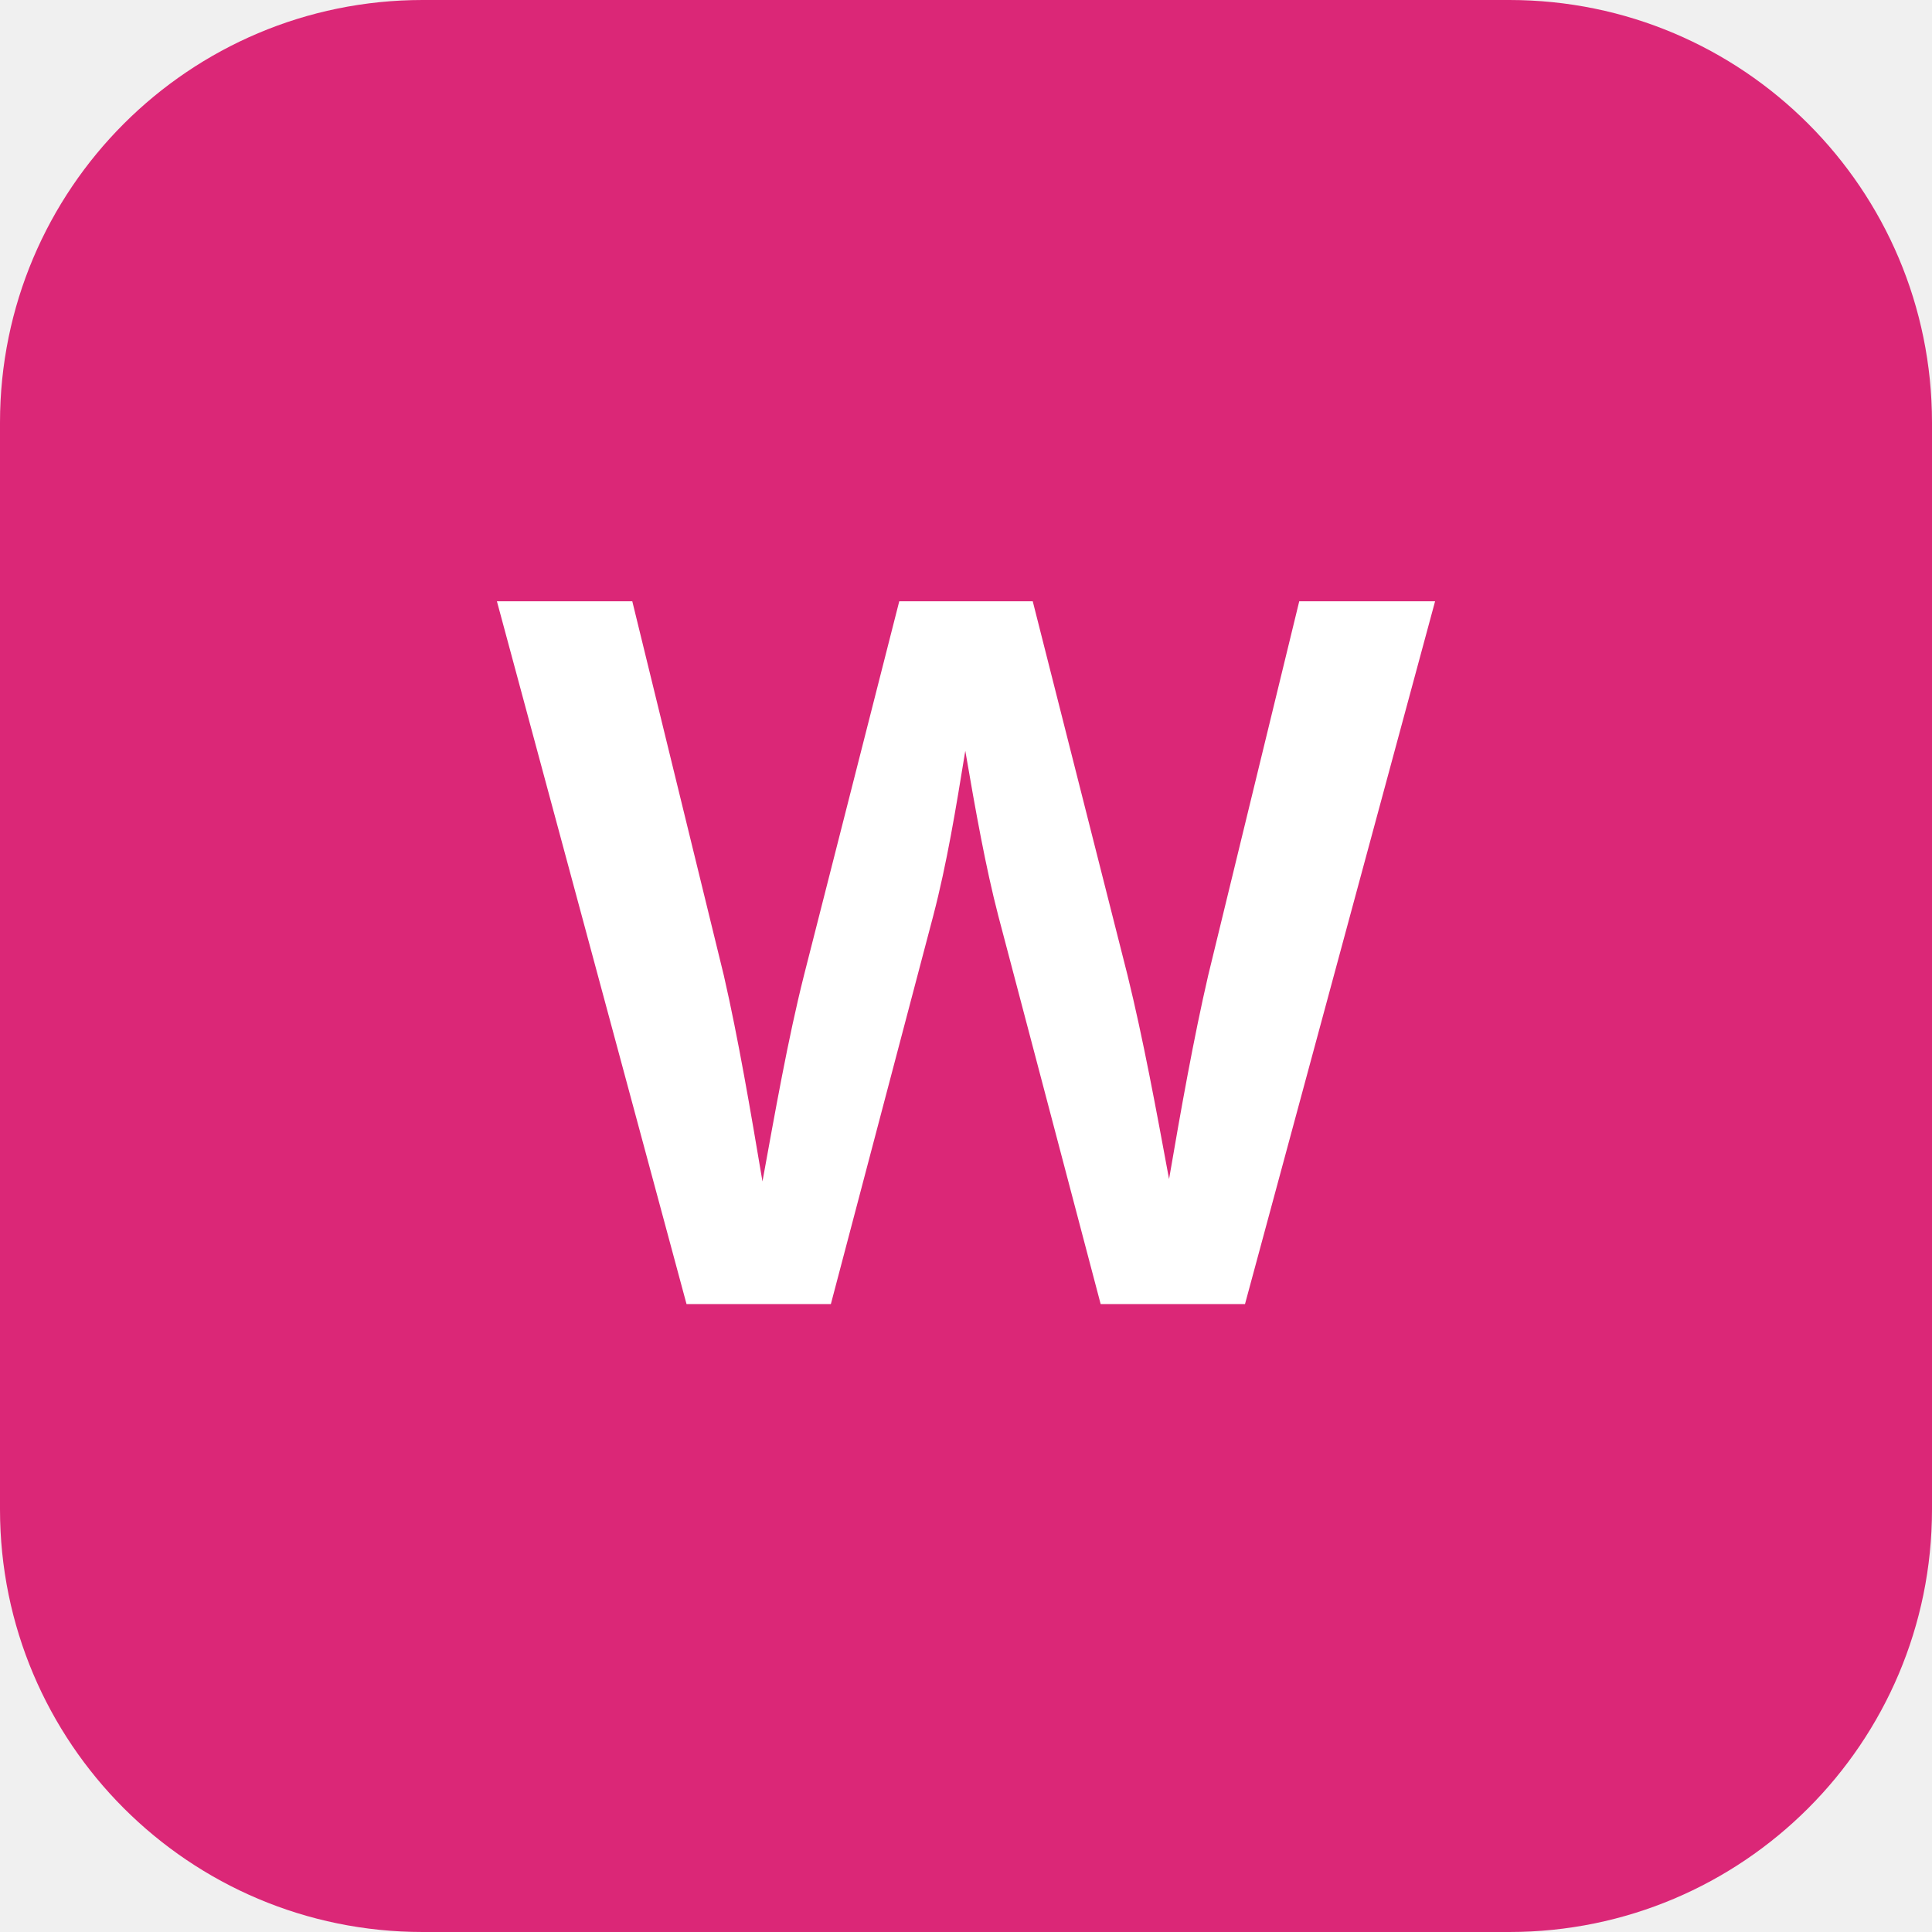
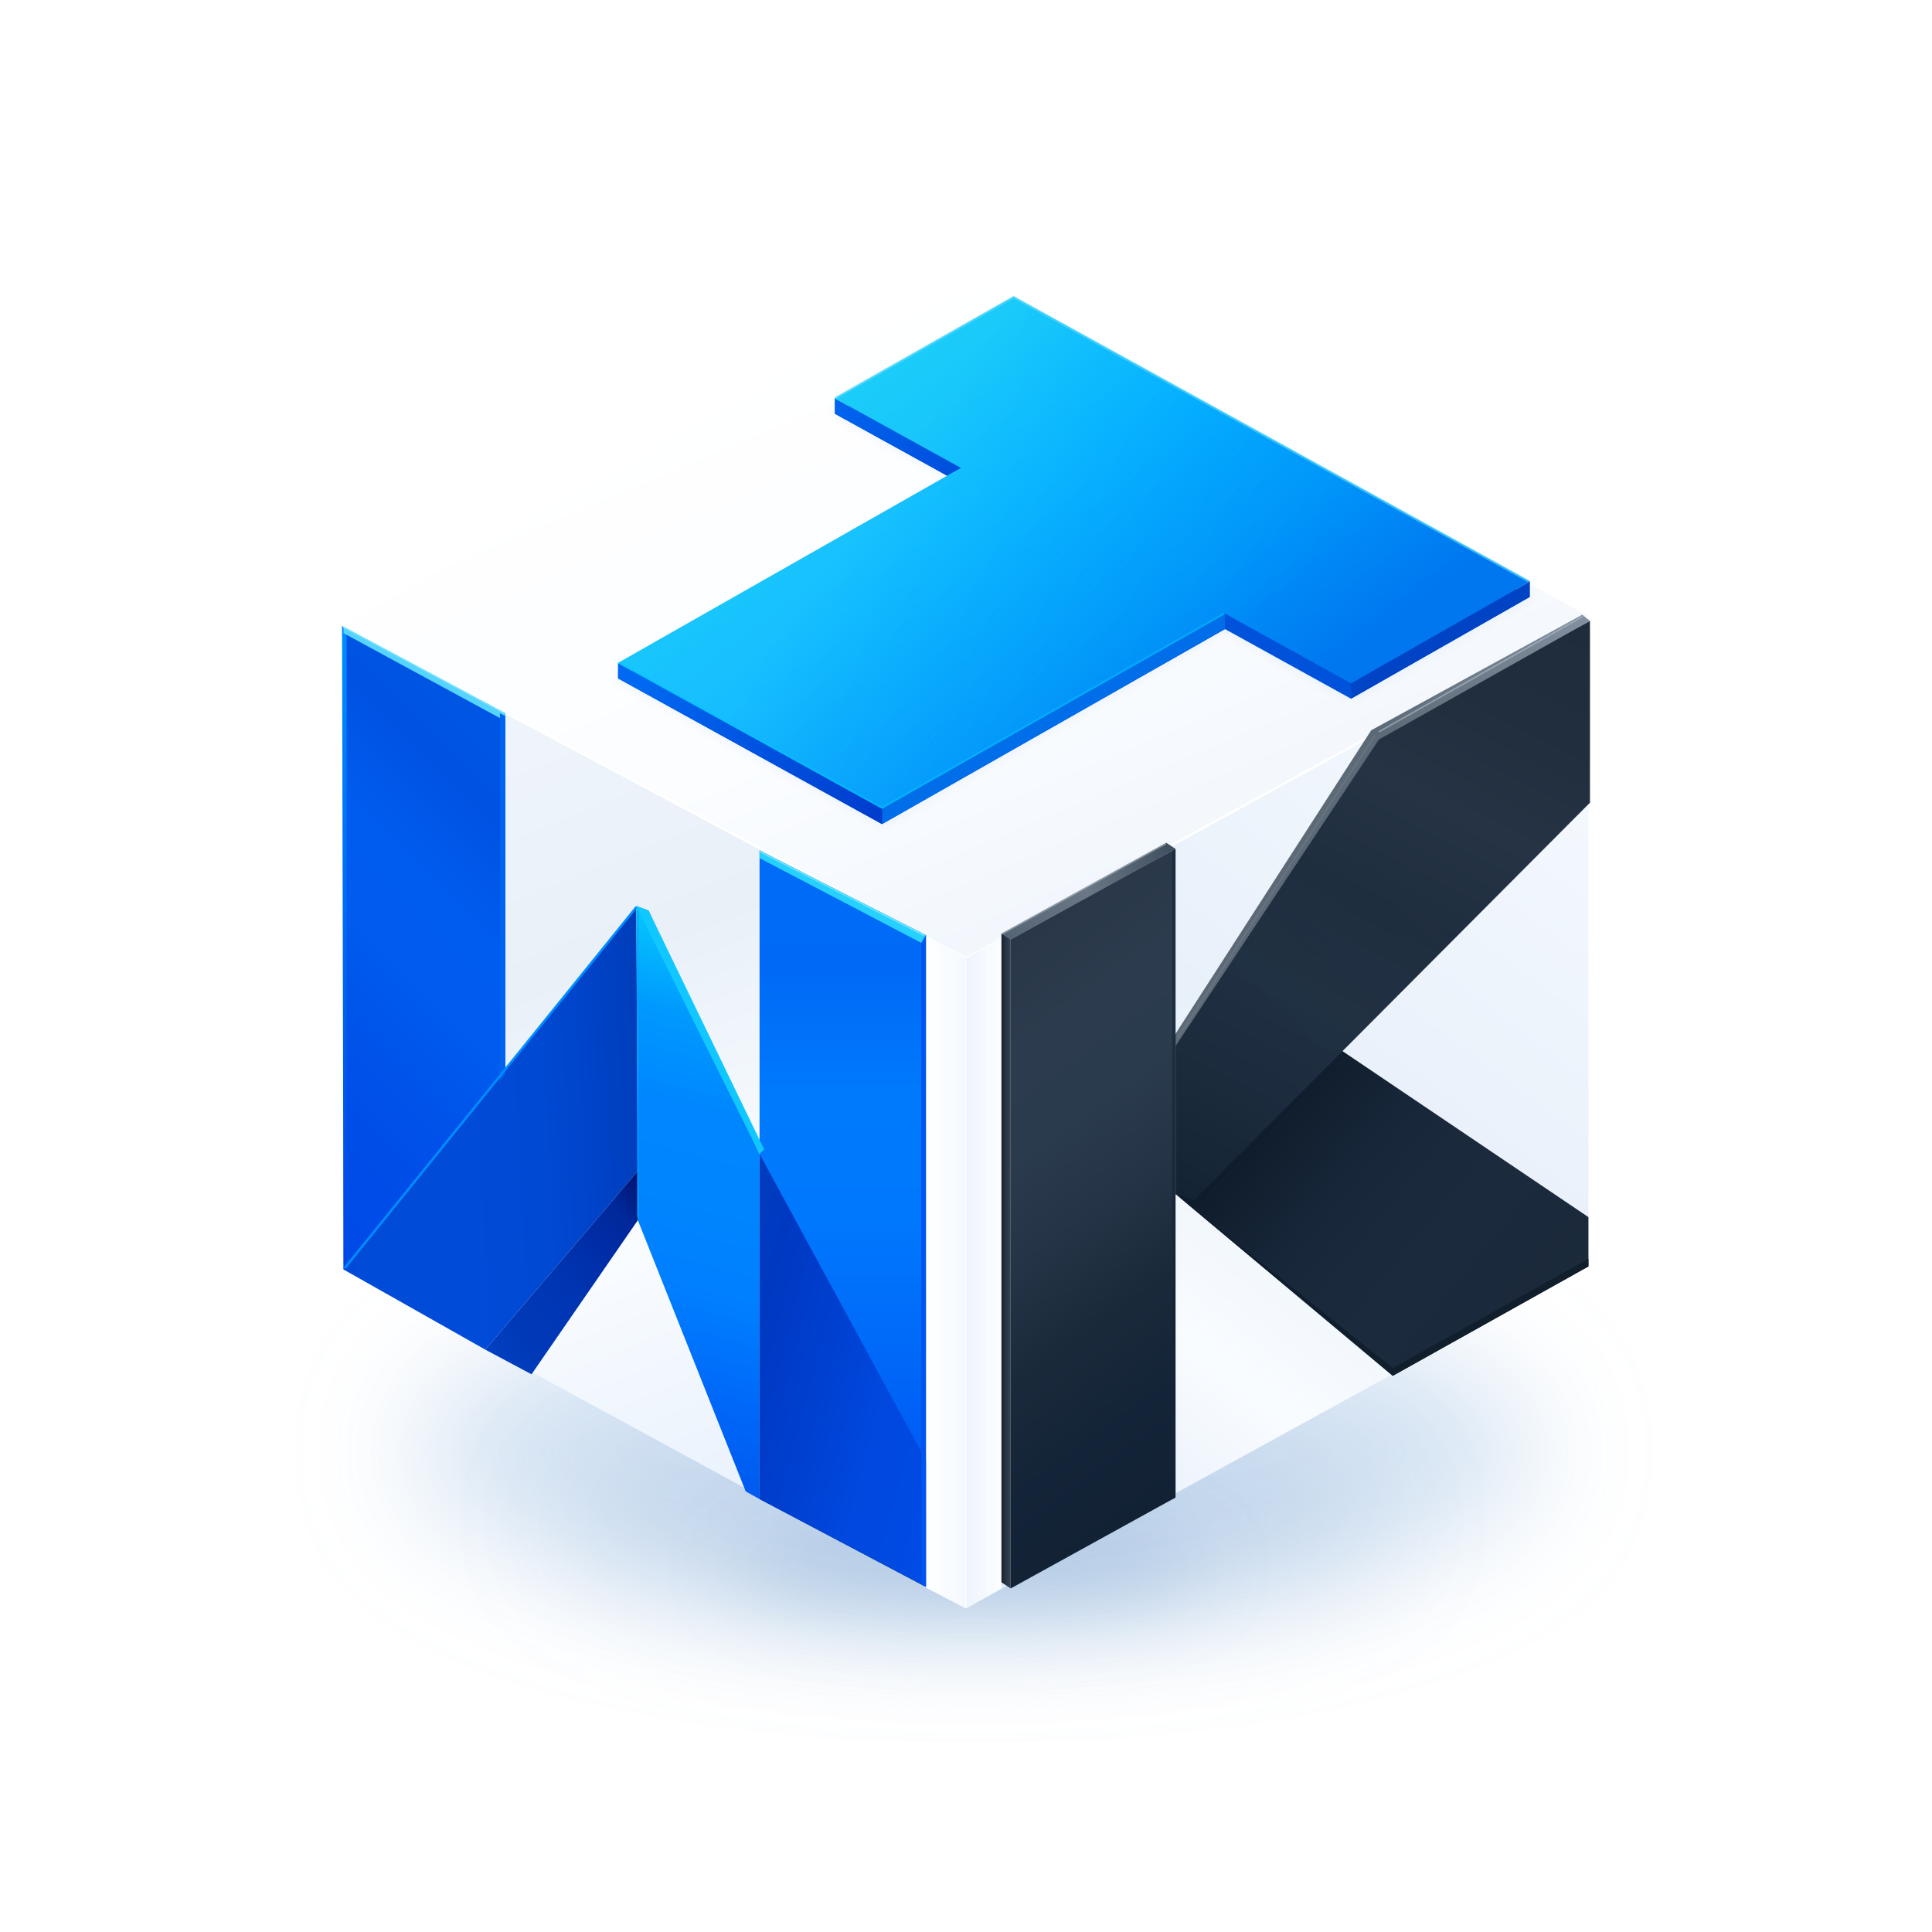
- <svg xmlns="http://www.w3.org/2000/svg" viewBox="0 0 64 64">
-   <rect width="64" height="64" rx="14" fill="#db2777" />
-   <text x="32" y="32" dy="0.35em" text-anchor="middle" font-family="ui-sans-serif, system-ui, -apple-system, sans-serif" font-size="32" font-weight="600" fill="#ffffff">W</text>
+ <svg xmlns="http://www.w3.org/2000/svg" width="1254" height="1254" viewBox="0 0 1254 1254" fill="none" role="img" aria-labelledby="logo-title logo-description">
+   <defs>
+     <linearGradient id="grad-cube-top" gradientUnits="userSpaceOnUse" x1="520" y1="200" x2="697" y2="618">
+       <stop stop-color="#ffffff" />
+       <stop offset=".57" stop-color="#fbfdff" />
+       <stop offset="1" stop-color="#f1f6fc" />
+     </linearGradient>
+     <linearGradient id="grad-cube-left" gradientUnits="userSpaceOnUse" x1="340" y1="441" x2="568" y2="1000">
+       <stop stop-color="#f0f5fb" />
+       <stop offset=".31" stop-color="#e9f0f8" />
+       <stop offset=".61" stop-color="#f9fcff" />
+       <stop offset="1" stop-color="#e4eefb" />
+     </linearGradient>
+     <linearGradient id="grad-cube-right" gradientUnits="userSpaceOnUse" x1="1026" y1="483" x2="652" y2="986">
+       <stop stop-color="#f5f9fe" />
+       <stop offset=".45" stop-color="#e8f0fa" />
+       <stop offset=".74" stop-color="#f9fcff" />
+       <stop offset="1" stop-color="#e2ecf9" />
+     </linearGradient>
+     <linearGradient id="grad-front-seam-left" gradientUnits="userSpaceOnUse" x1="599" y1="800" x2="627" y2="800">
+       <stop stop-color="#ffffff" />
+       <stop offset="1" stop-color="#f4f9ff" />
+     </linearGradient>
+     <linearGradient id="grad-front-seam-right" gradientUnits="userSpaceOnUse" x1="627" y1="800" x2="653" y2="800">
+       <stop stop-color="#edf4fd" />
+       <stop offset="1" stop-color="#ffffff" />
+     </linearGradient>
+     <linearGradient id="grad-t-face" gradientUnits="userSpaceOnUse" x1="581" y1="209" x2="792" y2="488">
+       <stop stop-color="#05c7f5" />
+       <stop offset=".38" stop-color="#00aeff" />
+       <stop offset=".72" stop-color="#0095fa" />
+       <stop offset="1" stop-color="#0077ef" />
+     </linearGradient>
+     <linearGradient id="grad-t-front-bevel" gradientUnits="userSpaceOnUse" x1="415" y1="439" x2="579" y2="536">
+       <stop stop-color="#0069f2" />
+       <stop offset="1" stop-color="#003acc" />
+     </linearGradient>
+     <linearGradient id="grad-t-right-bevel" gradientUnits="userSpaceOnUse" x1="796" y1="398" x2="884" y2="454">
+       <stop stop-color="#006de9" />
+       <stop offset="1" stop-color="#0043c4" />
+     </linearGradient>
+     <linearGradient id="grad-t-plane-light" gradientUnits="userSpaceOnUse" x1="601" y1="278" x2="810" y2="426">
+       <stop stop-color="#52e4ff" stop-opacity=".28" />
+       <stop offset="1" stop-color="#00b4ff" stop-opacity="0" />
+     </linearGradient>
+     <linearGradient id="grad-w-upright-left" gradientUnits="userSpaceOnUse" x1="369.12" y1="504.12" x2="136.12" y2="737.12">
+       <stop offset="0" stop-color="#0057e4" />
+       <stop offset="0.167" stop-color="#0052e2" />
+       <stop offset="0.333" stop-color="#005cee" />
+       <stop offset="0.5" stop-color="#005bee" />
+       <stop offset="0.667" stop-color="#0052e9" />
+       <stop offset="0.833" stop-color="#004ce8" />
+       <stop offset="1" stop-color="#004be8" />
+     </linearGradient>
+     <linearGradient id="grad-w-left-diagonal" gradientUnits="userSpaceOnUse" x1="421.90" y1="757.77" x2="220.08" y2="768.35">
+       <stop offset="0" stop-color="#003dba" />
+       <stop offset="0.167" stop-color="#0043c8" />
+       <stop offset="0.333" stop-color="#0049d2" />
+       <stop offset="0.5" stop-color="#004ad6" />
+       <stop offset="0.667" stop-color="#004cd9" />
+       <stop offset="0.833" stop-color="#004cd9" />
+       <stop offset="1" stop-color="#004ad7" />
+     </linearGradient>
+     <linearGradient id="grad-w-left-inner-bevel" gradientUnits="userSpaceOnUse" x1="431.60" y1="781.74" x2="315.08" y2="876.10">
+       <stop offset="0" stop-color="#01126e" />
+       <stop offset="0.167" stop-color="#002899" />
+       <stop offset="0.333" stop-color="#002da7" />
+       <stop offset="0.5" stop-color="#0033af" />
+       <stop offset="0.667" stop-color="#0037b6" />
+       <stop offset="0.833" stop-color="#0039b7" />
+       <stop offset="1" stop-color="#0040c1" />
+     </linearGradient>
+     <linearGradient id="grad-w-centre-diagonal" gradientUnits="userSpaceOnUse" x1="497.53" y1="610.65" x2="406.64" y2="949.86">
+       <stop offset="0" stop-color="#06c7fd" />
+       <stop offset="0.167" stop-color="#009afe" />
+       <stop offset="0.333" stop-color="#0086fe" />
+       <stop offset="0.5" stop-color="#0085fe" />
+       <stop offset="0.667" stop-color="#007efe" />
+       <stop offset="0.833" stop-color="#0069f9" />
+       <stop offset="1" stop-color="#005af0" />
+     </linearGradient>
+     <linearGradient id="grad-w-upright-right" gradientUnits="userSpaceOnUse" x1="536.20" y1="552.00" x2="536.20" y2="1030.00">
+       <stop offset="0" stop-color="#006cf8" />
+       <stop offset="0.167" stop-color="#006af6" />
+       <stop offset="0.333" stop-color="#007afd" />
+       <stop offset="0.5" stop-color="#0078fd" />
+       <stop offset="0.667" stop-color="#006af9" />
+       <stop offset="0.833" stop-color="#005af4" />
+       <stop offset="1" stop-color="#000000" />
+     </linearGradient>
+     <linearGradient id="grad-w-right-fold" gradientUnits="userSpaceOnUse" x1="452.62" y1="899.71" x2="623.63" y2="945.53">
+       <stop offset="0" stop-color="#003cc0" />
+       <stop offset="0.167" stop-color="#0039c1" />
+       <stop offset="0.333" stop-color="#003dcb" />
+       <stop offset="0.5" stop-color="#0042d4" />
+       <stop offset="0.667" stop-color="#0048de" />
+       <stop offset="0.833" stop-color="#0049e1" />
+       <stop offset="1" stop-color="#014de7" />
+     </linearGradient>
+     <linearGradient id="grad-w-left-edge" gradientUnits="userSpaceOnUse" x1="222" y1="407" x2="222" y2="825">
+       <stop stop-color="#008cff" />
+       <stop offset="1" stop-color="#0045e6" />
+     </linearGradient>
+     <linearGradient id="grad-k-stem" gradientUnits="userSpaceOnUse" x1="604.59" y1="646.35" x2="814.17" y2="934.82">
+       <stop offset="0" stop-color="#293748" />
+       <stop offset="0.167" stop-color="#2c3b4d" />
+       <stop offset="0.333" stop-color="#2b3b4e" />
+       <stop offset="0.5" stop-color="#243345" />
+       <stop offset="0.667" stop-color="#1a293a" />
+       <stop offset="0.833" stop-color="#142438" />
+       <stop offset="1" stop-color="#122134" />
+     </linearGradient>
+     <linearGradient id="grad-k-upper-arm" gradientUnits="userSpaceOnUse" x1="989.93" y1="381.56" x2="784.01" y2="785.70">
+       <stop offset="0" stop-color="#1f2c3b" />
+       <stop offset="0.167" stop-color="#202e3e" />
+       <stop offset="0.333" stop-color="#253344" />
+       <stop offset="0.5" stop-color="#1f2e3f" />
+       <stop offset="0.667" stop-color="#213143" />
+       <stop offset="0.833" stop-color="#1c2c3e" />
+       <stop offset="1" stop-color="#152435" />
+     </linearGradient>
+     <linearGradient id="grad-k-upper-fold" gradientUnits="userSpaceOnUse" x1="956" y1="568" x2="801" y2="730">
+       <stop stop-color="#243444" stop-opacity="0" />
+       <stop offset="1" stop-color="#091a2b" stop-opacity=".44" />
+     </linearGradient>
+     <linearGradient id="grad-k-lower-arm" gradientUnits="userSpaceOnUse" x1="816.67" y1="708.72" x2="1001.52" y2="858.41">
+       <stop offset="0" stop-color="#0e1a2a" />
+       <stop offset="0.167" stop-color="#122030" />
+       <stop offset="0.333" stop-color="#172639" />
+       <stop offset="0.5" stop-color="#1a293c" />
+       <stop offset="0.667" stop-color="#1b2a3d" />
+       <stop offset="0.833" stop-color="#1a293c" />
+       <stop offset="1" stop-color="#1c2a3a" />
+     </linearGradient>
+     <linearGradient id="grad-k-lower-fold" gradientUnits="userSpaceOnUse" x1="768" y1="773" x2="903" y2="889">
+       <stop stop-color="#0e1c2b" />
+       <stop offset="1" stop-color="#111e2c" />
+     </linearGradient>
+     <linearGradient id="grad-k-top-bevel" gradientUnits="userSpaceOnUse" x1="652" y1="608" x2="759" y2="548">
+       <stop stop-color="#566575" />
+       <stop offset=".5" stop-color="#6a7785" />
+       <stop offset="1" stop-color="#40505f" />
+     </linearGradient>
+     <linearGradient id="grad-k-arm-top-bevel" gradientUnits="userSpaceOnUse" x1="896" y1="476" x2="1031" y2="402">
+       <stop stop-color="#5c6976" />
+       <stop offset="1" stop-color="#82909f" />
+     </linearGradient>
+     <linearGradient id="grad-k-left-bevel" gradientUnits="userSpaceOnUse" x1="650" y1="812" x2="657" y2="812">
+       <stop stop-color="#182432" />
+       <stop offset="1" stop-color="#3c4a59" />
+     </linearGradient>
+     <filter id="shadow-ambient" x="-35%" y="-130%" width="170%" height="360%" color-interpolation-filters="sRGB">
+       <feGaussianBlur stdDeviation="38" />
+     </filter>
+     <filter id="shadow-contact" x="-35%" y="-160%" width="170%" height="420%" color-interpolation-filters="sRGB">
+       <feGaussianBlur stdDeviation="24" />
+     </filter>
+     <filter id="t-shadow" x="-20%" y="-30%" width="140%" height="170%" color-interpolation-filters="sRGB">
+       <feGaussianBlur stdDeviation="4" />
+     </filter>
+   </defs>
+   <g id="canvas">
+     <rect id="white-background" width="1254" height="1254" fill="#ffffff" />
+   </g>
+   <g id="ground-shadow">
+     <ellipse id="ambient-blue-shadow" cx="632" cy="942" rx="365" ry="107" fill="#6a9ed5" opacity=".28" filter="url(#shadow-ambient)" />
+     <ellipse id="middle-shadow" cx="632" cy="986" rx="266" ry="66" fill="#729bcc" opacity=".21" filter="url(#shadow-ambient)" />
+     <ellipse id="contact-shadow" cx="629" cy="1018" rx="154" ry="31" fill="#5589bf" opacity=".19" filter="url(#shadow-contact)" />
+   </g>
+   <g id="white-cube">
+     <path id="left-white-face" d="M222 406 627 622 627 1044 223 824Z" fill="url(#grad-cube-left)" />
+     <path id="right-white-face" d="M627 622 1031 400 1031 822 627 1044Z" fill="url(#grad-cube-right)" />
+     <path id="top-white-face" d="M222 406 626 177 1031 400 627 622Z" fill="url(#grad-cube-top)" />
+     <path id="left-top-rim" d="M222 406 627 622" stroke="#ffffff" stroke-width="1.5" />
+     <path id="right-top-rim" d="M627 622 1031 400" stroke="#ffffff" stroke-width="1.5" />
+     <path id="left-front-separator" d="M600 607 627 622 627 1044 600 1030Z" fill="url(#grad-front-seam-left)" />
+     <path id="right-front-separator" d="M627 622 650 609 650 1031 627 1044Z" fill="url(#grad-front-seam-right)" />
+     <path id="front-corner-highlight" d="M627 623V1043" stroke="#ffffff" stroke-opacity=".65" stroke-width="1" />
+   </g>
+   <g id="top-t">
+     <path id="t-cast-shadow" d="M657.9 200.5 993 385.4 876.9 451.5 795.1 406.3 572.5 532.9 401.1 438.3 623.7 311.7 541.8 266.5Z" fill="#2165b5" opacity=".15" filter="url(#t-shadow)" />
+     <path id="t-depth" d="M657.9 202.5 993 387.4 876.9 453.5 795.1 408.3 572.5 534.9 401.1 440.3 623.7 313.7 541.8 268.5Z" fill="#0052da" />
+     <path id="t-crossbar-right-bevel" d="M993 377.4 876.9 443.5 876.9 453.5 993 387.4Z" fill="url(#grad-t-right-bevel)" />
+     <path id="t-stem-right-bevel" d="M795.1 398.3 572.5 524.9 572.5 534.9 795.1 408.3Z" fill="url(#grad-t-right-bevel)" />
+     <path id="t-stem-front-bevel" d="M401.1 430.3 572.5 524.9 572.5 534.9 401.1 440.3Z" fill="url(#grad-t-front-bevel)" />
+     <path id="t-left-crossbar-bevel" d="M541.8 258.5 623.7 303.7 623.7 313.7 541.8 268.5Z" fill="url(#grad-t-front-bevel)" />
+     <path id="t-main-surface" d="M657.9 192.5 993 377.4 876.9 443.5 795.1 398.3 572.5 524.9 401.1 430.3 623.7 303.7 541.8 258.5Z" fill="url(#grad-t-face)" />
+     <path id="t-subtle-surface-light" d="M657.9 192.5 993 377.4 876.9 443.5 795.1 398.3 572.5 524.9 401.1 430.3 623.7 303.7 541.8 258.5Z" fill="url(#grad-t-plane-light)" />
+     <path id="t-back-edge-glint" d="M542.3 258.4 657.9 192.9 992.2 377.3" stroke="#55d8ff" stroke-opacity=".65" stroke-width="1.5" stroke-linejoin="round" />
+     <path id="t-front-edge-glint" d="M401.8 430.2 572.5 524.3 794.6 398.3" stroke="#00c5ff" stroke-opacity=".56" stroke-width="1.2" stroke-linejoin="round" />
+   </g>
+   <g id="left-w">
+     <path id="w-left-upright" d="M223 407 328 463 328 697 223 824Z" fill="url(#grad-w-upright-left)" />
+     <path id="w-left-diagonal" d="M223 824 413 588 414 760 315 876Z" fill="url(#grad-w-left-diagonal)" />
+     <path id="w-left-lower-bevel" d="M315 876 414 760 414 792 345 892Z" fill="url(#grad-w-left-inner-bevel)" />
+     <path id="w-right-upright" d="M493 552 601 607 601 1030 493 973 493 749Z" fill="url(#grad-w-upright-right)" />
+     <path id="w-centre-sloping-face" d="M413 588 421 591 493 749 493 973 484 968 414 792Z" fill="url(#grad-w-centre-diagonal)" />
+     <path id="w-right-diagonal-fold" d="M493 749 601 948 601 1030 493 973Z" fill="url(#grad-w-right-fold)" />
+     <path id="w-outer-left-bevel" d="M222 406 225 410 225 824 223 824Z" fill="url(#grad-w-left-edge)" />
+     <path id="w-left-top-bevel" d="M223 407 328 463 328 468 223 411Z" fill="#54d4ff" />
+     <path id="w-left-inner-edge" d="M324.5 463 328 464.8 328 697 324.5 701.4Z" fill="#0064f0" />
+     <path id="w-right-top-bevel" d="M493 552 601 607 598 612 493 557Z" fill="#27d1ff" />
+     <path id="w-centre-ridge-bevel" d="M413 588 421 591 496 746 493 749Z" fill="#10c7ff" />
+     <path id="w-centre-left-ridge" d="M223.7 823.1 413 588.9" stroke="#008dff" stroke-width="1.5" />
+     <path id="w-centre-fold-line" d="M414 591V790" stroke="#00a1ff" stroke-opacity=".58" stroke-width="1.2" />
+     <path id="w-right-outer-edge" d="M598 612 601 607 601 1030 598 1028.4Z" fill="#0054f0" />
+     <path id="w-top-outer-glint" d="M223 407 327.4 462.9M493.3 552.8 600 607.2" stroke="#87eaff" stroke-opacity=".76" stroke-width=".9" />
+   </g>
+   <g id="right-k">
+     <path id="k-lower-arm" d="M763 775 871 682 1031 790 1031 822 904 893Z" fill="url(#grad-k-lower-arm)" />
+     <path id="k-lower-arm-bottom-bevel" d="M763 775 904 888 1031 817 1031 822 904 893Z" fill="url(#grad-k-lower-fold)" />
+     <path id="k-upper-arm" d="M763 672 893 477 1032 403 1032 521 775 779 763 775Z" fill="url(#grad-k-upper-arm)" />
+     <path id="k-upper-arm-fold" opacity=".18" d="M893 477 969 584 775 779 763 775 763 672Z" fill="url(#grad-k-upper-fold)" />
+     <path id="k-upper-arm-top-bevel" d="M890 474 1027 399 1032 403 895 480 763 679 763 671Z" fill="url(#grad-k-arm-top-bevel)" />
+     <path id="k-upper-diagonal-edge-glint" d="M892.3 477.5 764.4 673.6" stroke="#8995a1" stroke-opacity=".24" stroke-width="1.1" />
+     <path id="k-stem-front" d="M656 609 763 551 763 972 656 1031Z" fill="url(#grad-k-stem)" />
+     <path id="k-stem-left-bevel" d="M650 606 656 609 656 1031 650 1027Z" fill="url(#grad-k-left-bevel)" />
+     <path id="k-stem-top-bevel" d="M650 606 757 547 763 551 656 610Z" fill="url(#grad-k-top-bevel)" />
+     <path id="k-stem-right-edge" d="M760.8 552.2 763 551 763 972 760.8 973.2Z" fill="#122335" opacity=".55" />
+     <path id="k-stem-top-glint" d="M650.7 606 756.9 547.5" stroke="#a5b1bc" stroke-opacity=".63" stroke-width="1" />
+     <path id="k-arm-top-glint" d="M895 475 1027.5 400" stroke="#b1beca" stroke-opacity=".58" stroke-width="1" />
+   </g>
</svg>
